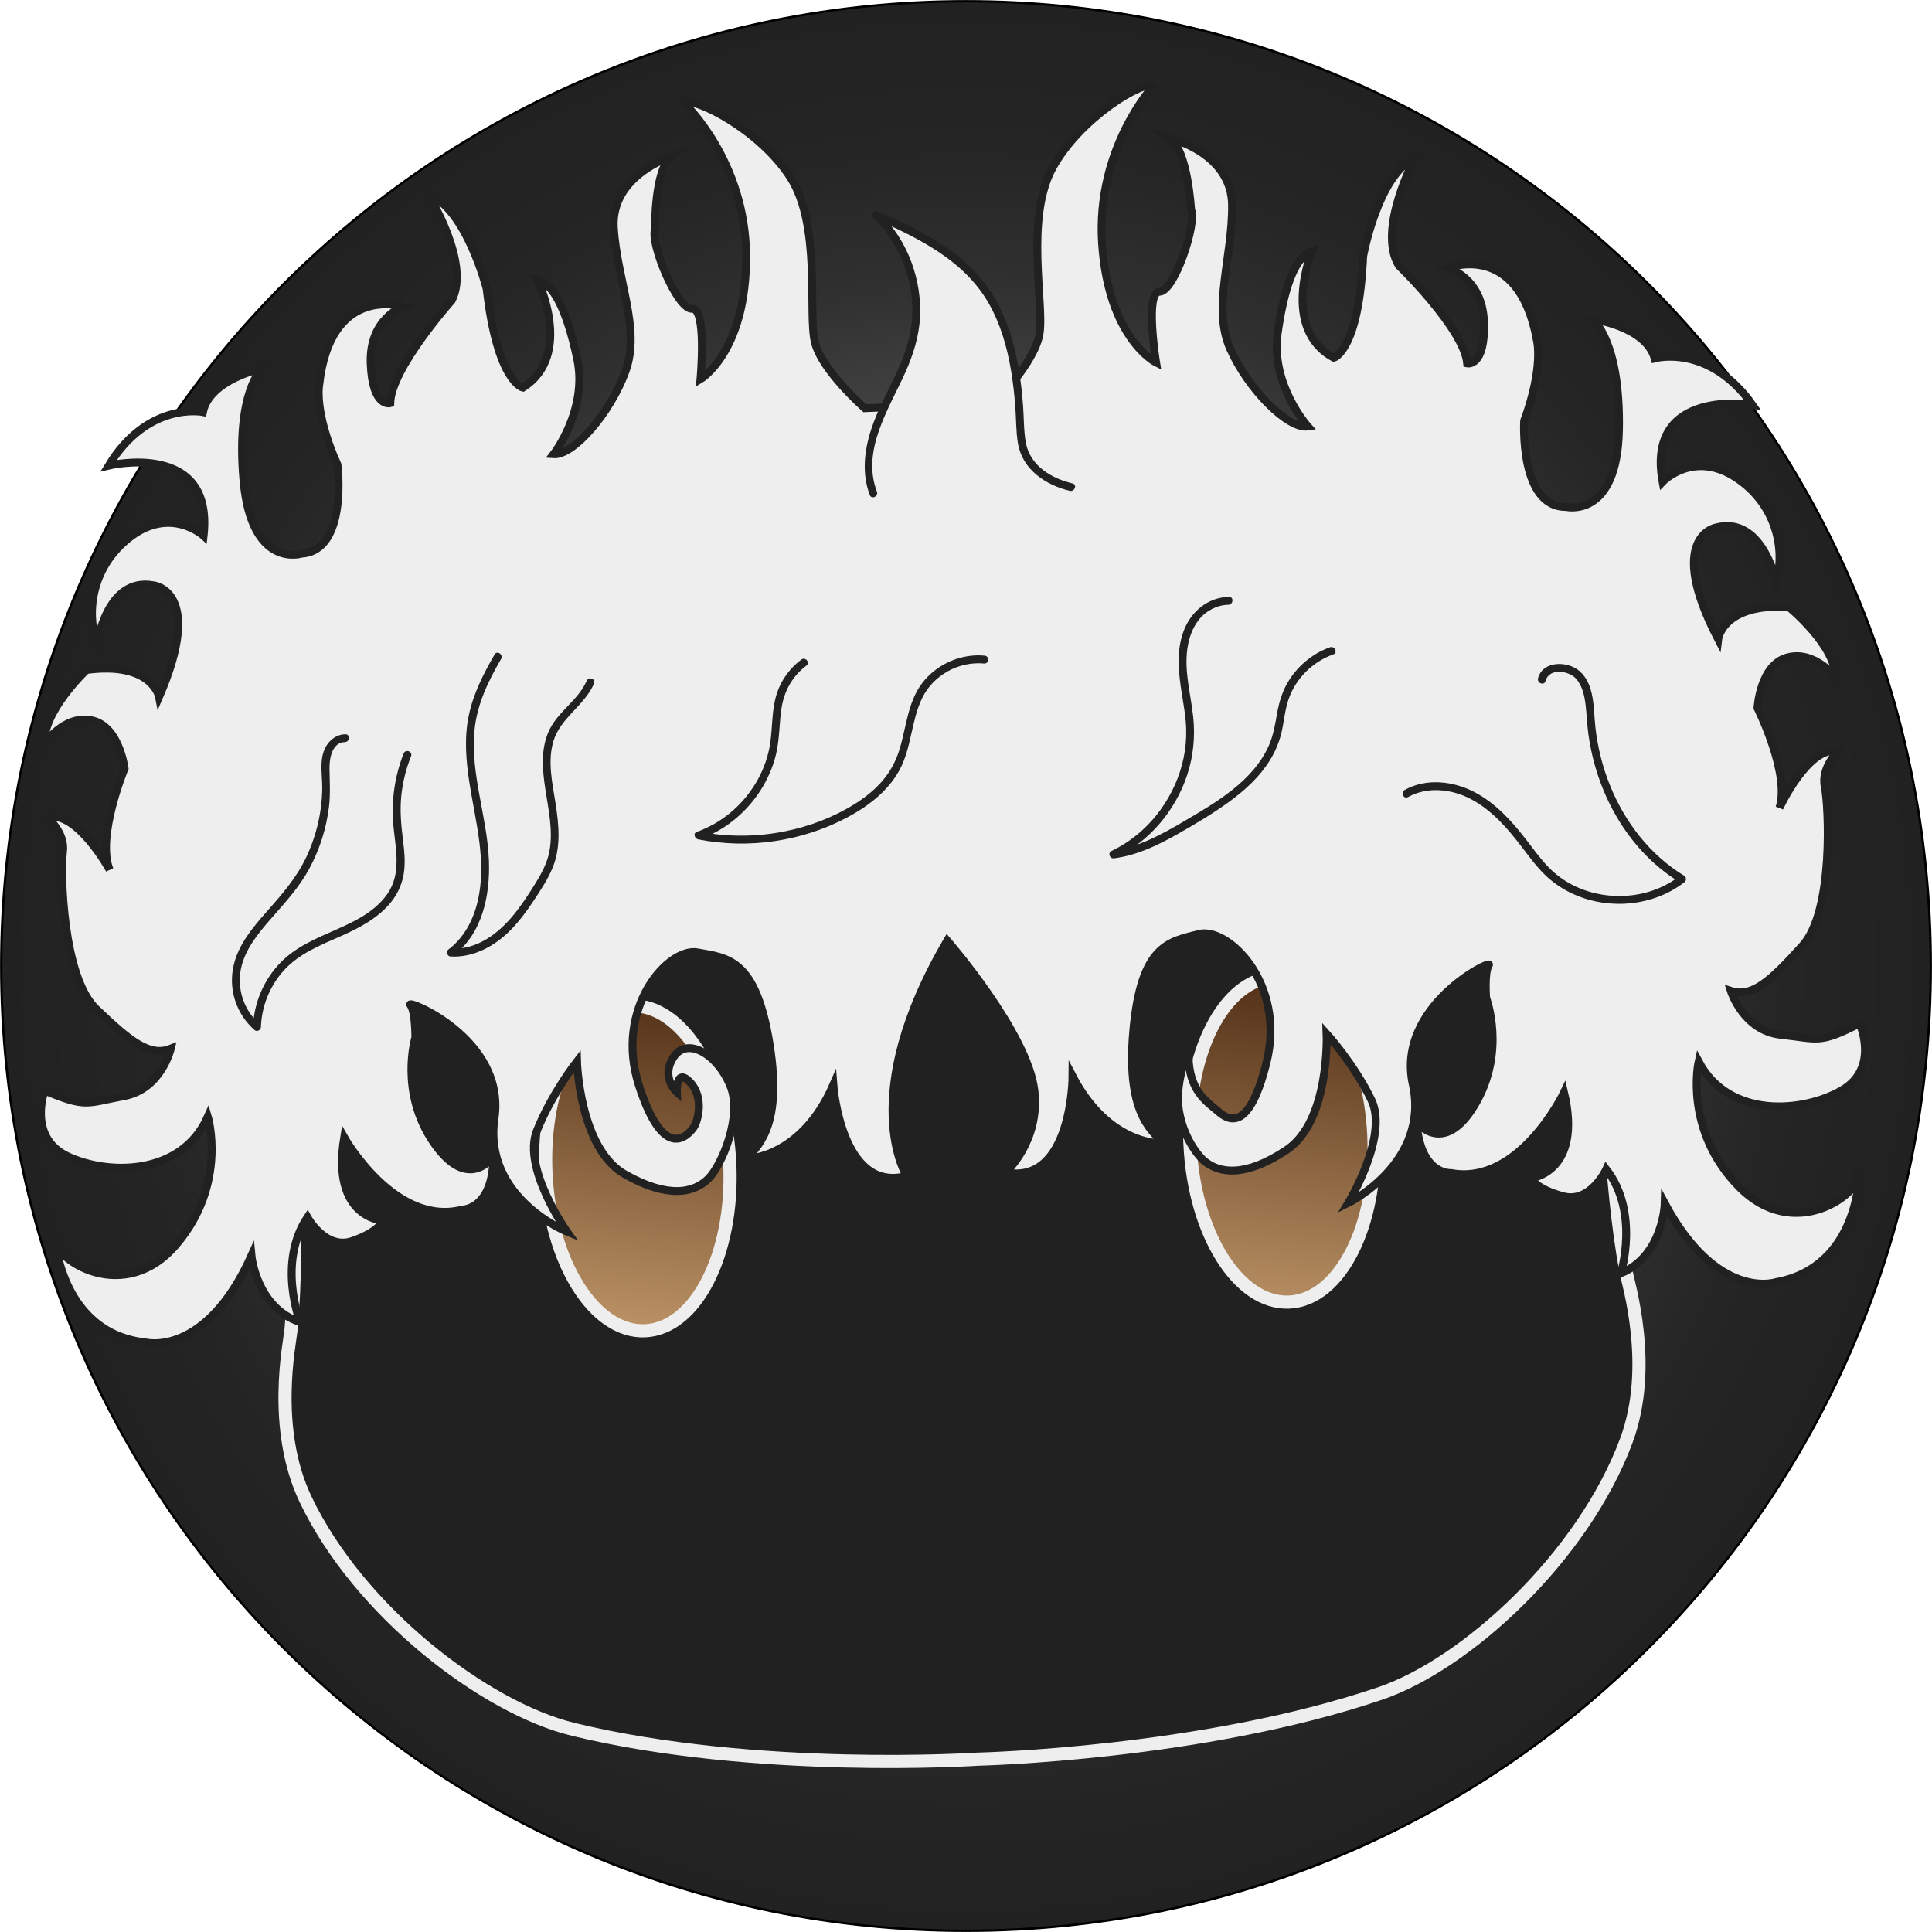
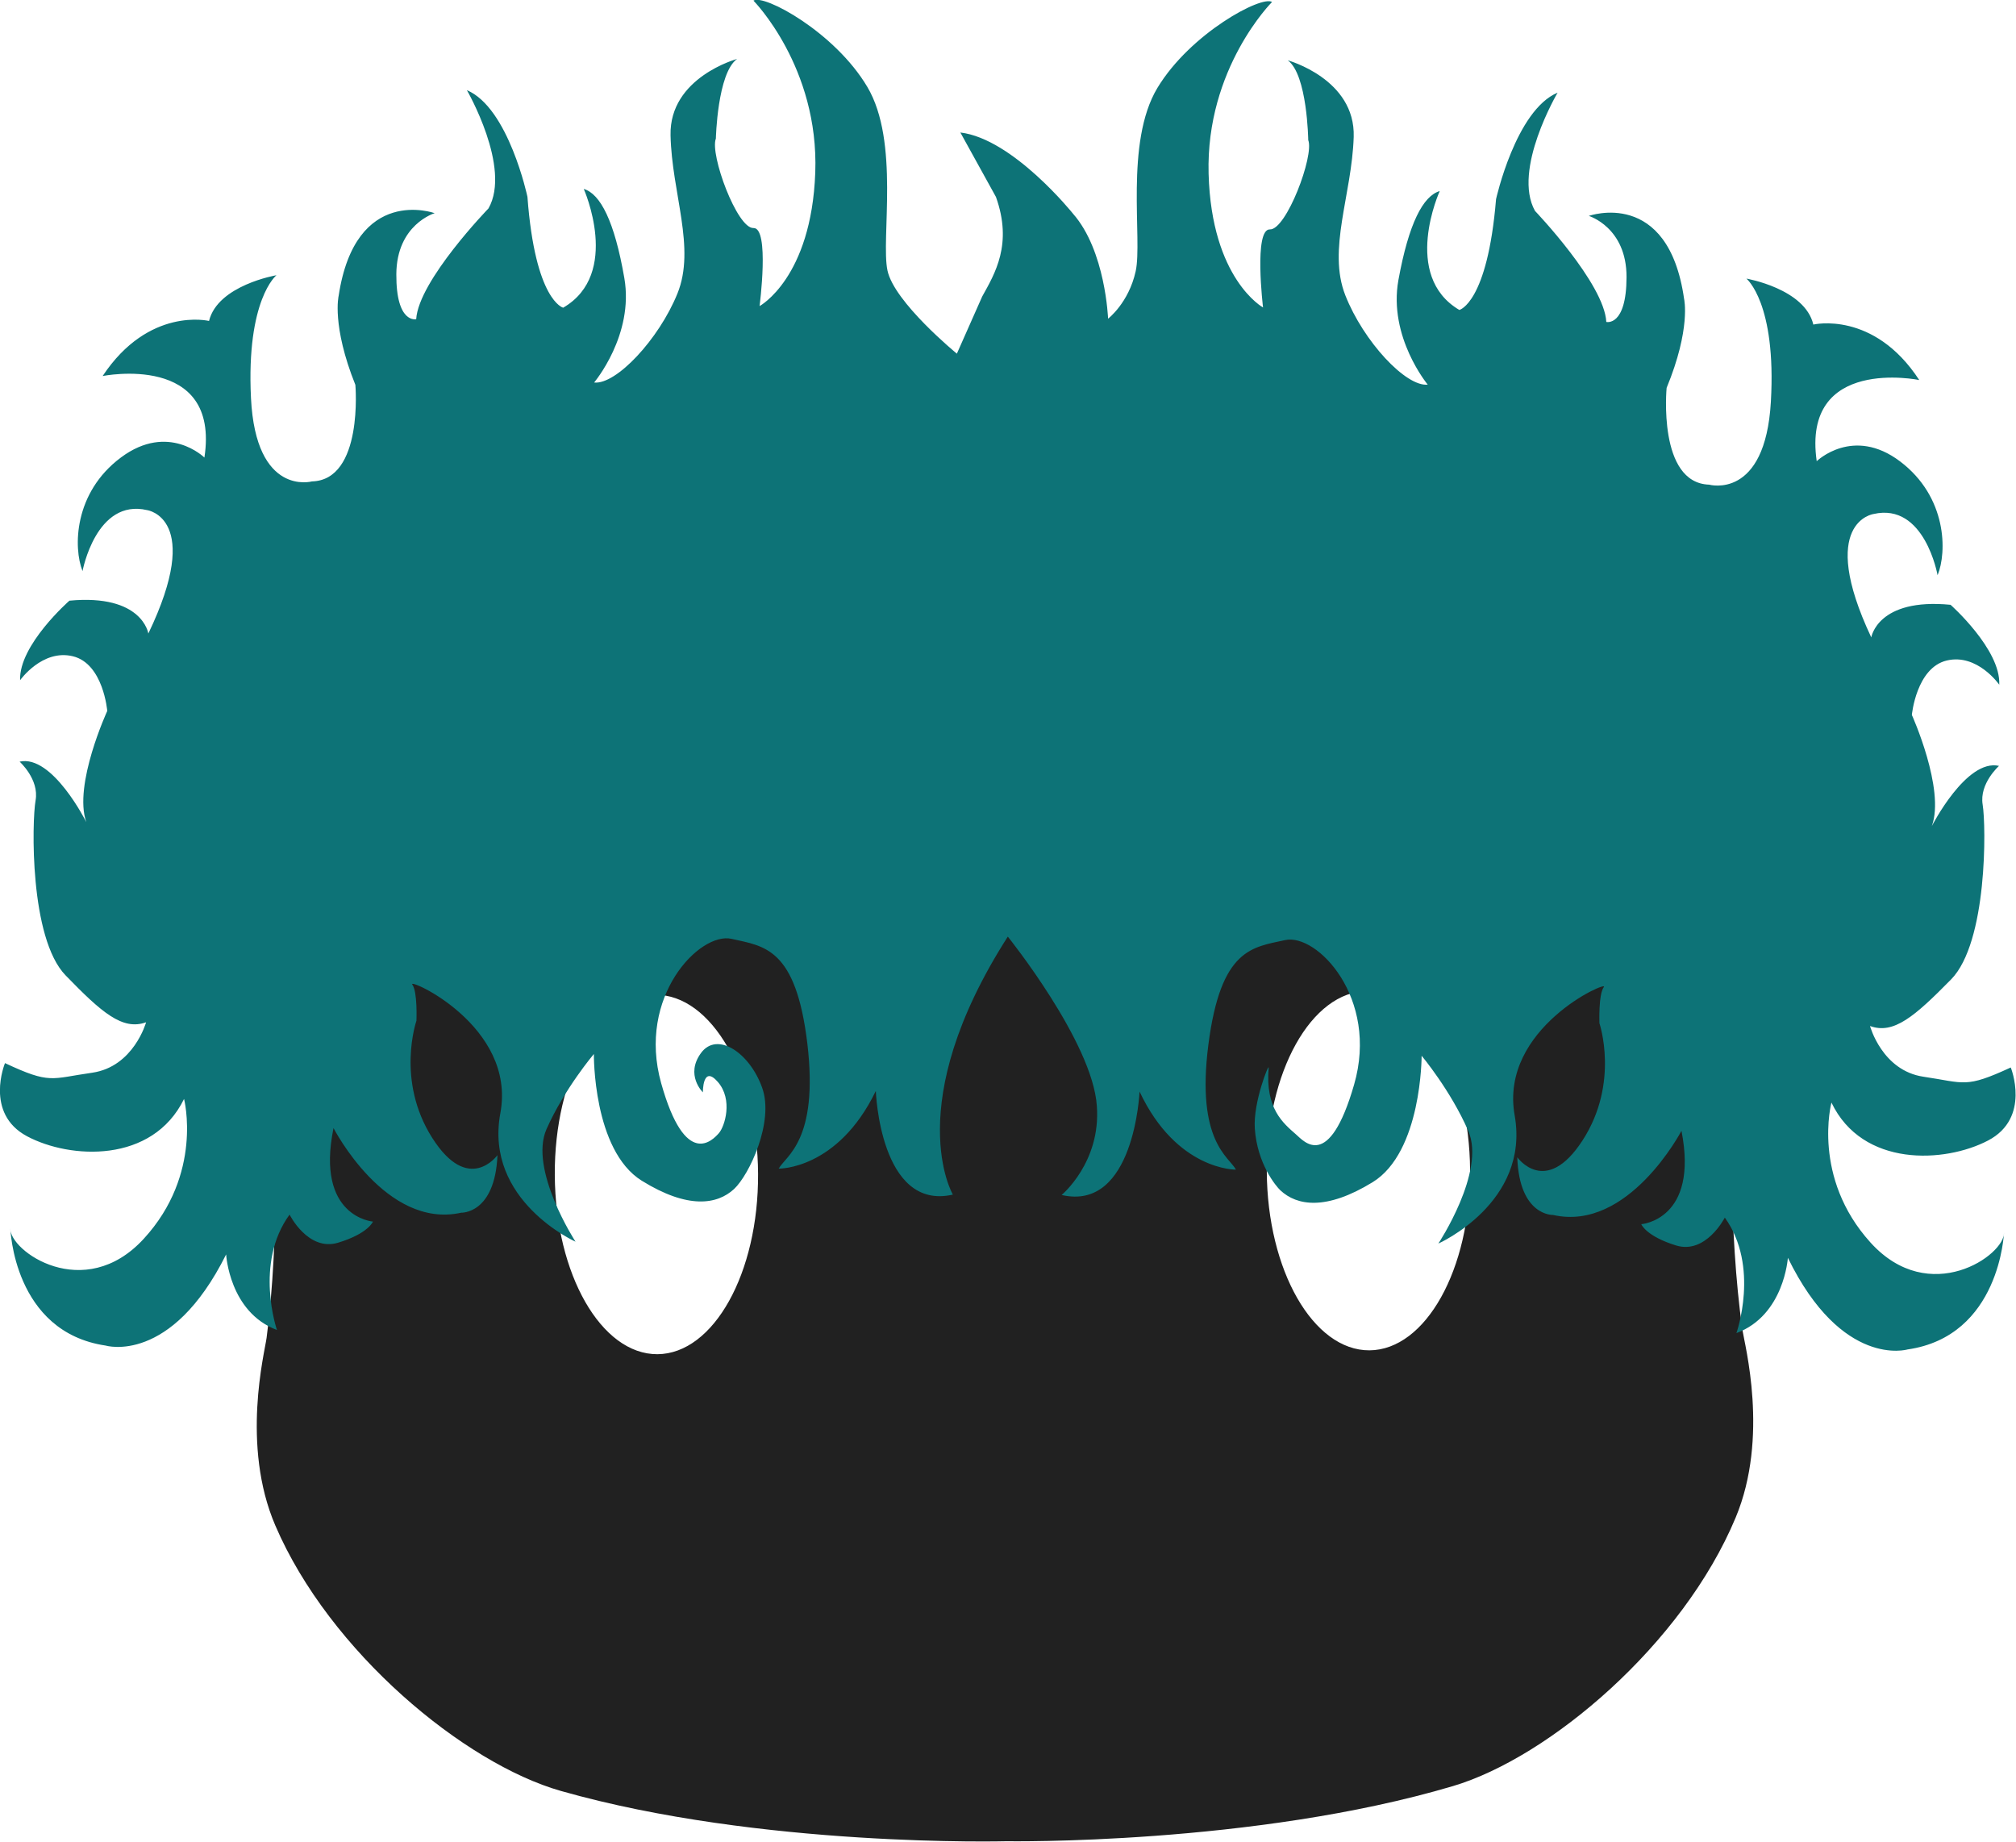
- <svg xmlns="http://www.w3.org/2000/svg" xmlns:xlink="http://www.w3.org/1999/xlink" version="1.1" x="0px" y="0px" width="183.24px" height="183.24px" viewBox="0 0 183.24 183.24" style="overflow:visible;enable-background:new 0 0 183.24 183.24;" xml:space="preserve">
+ <svg xmlns="http://www.w3.org/2000/svg" version="1.1" x="0px" y="0px" width="161.45px" height="147.47px" viewBox="0 0 161.45 147.47" style="overflow:visible;enable-background:new 0 0 161.45 147.47;" xml:space="preserve">
  <style type="text/css">
- 	.st0{fill:url(#SVGID_1_);}
- 	.st1{fill:#212121;stroke:#EEEEEE;stroke-miterlimit:10;}
- 	.st2{fill:#212121;stroke:#EEEEEE;stroke-width:5;stroke-miterlimit:10;}
- 	.st3{fill:#212121;stroke:#EEEEEE;stroke-width:0.25;stroke-miterlimit:10;}
- 	.st4{fill:#EEEEEE;stroke:#212121;stroke-width:3;stroke-miterlimit:10;}
- 	.st5{fill:#EEEEEE;}
- 	.st6{fill:#212121;}
- 	.st7{fill:url(#SVGID_2_);stroke:#EEEEEE;stroke-width:5;stroke-miterlimit:10;}
- 	.st8{fill:url(#SVGID_3_);stroke:#EEEEEE;stroke-width:5;stroke-miterlimit:10;}
- 	.st9{fill:url(#SVGID_4_);stroke:#EEEEEE;stroke-width:5;stroke-miterlimit:10;}
- 	.st10{fill:url(#SVGID_5_);stroke:#EEEEEE;stroke-width:5;stroke-miterlimit:10;}
+ 	.st0{fill:#212121;}
+ 	.st1{fill:#0D7377;}
+ 	.st2{display:none;}
+ 	.st3{display:inline;fill:#0D7377;}
</style>
  <defs>
-     <symbol id="Nuevo_sÃ­mbolo" viewBox="-408.81 -408.81 817.61 817.61">
-       <g>
-         <g>
-           <radialGradient id="SVGID_1_" cx="0" cy="0" r="408.307" gradientUnits="userSpaceOnUse">
-             <stop offset="0" style="stop-color:#EEEEEE" />
-             <stop offset="0.044" style="stop-color:#DCDCDC" />
-             <stop offset="0.172" style="stop-color:#AAAAAA" />
-             <stop offset="0.304" style="stop-color:#808080" />
-             <stop offset="0.438" style="stop-color:#5E5E5E" />
-             <stop offset="0.573" style="stop-color:#434343" />
-             <stop offset="0.71" style="stop-color:#303030" />
-             <stop offset="0.85" style="stop-color:#252525" />
-             <stop offset="1" style="stop-color:#212121" />
-           </radialGradient>
-           <path class="st0" d="M0-408.31c-55.12,0-108.59,10.8-158.93,32.09c-48.62,20.56-92.29,50.01-129.79,87.5      s-66.94,81.16-87.5,129.79C-397.51-108.59-408.31-55.12-408.31,0s10.8,108.59,32.09,158.93c20.56,48.62,50.01,92.29,87.5,129.79      s81.16,66.94,129.79,87.5C-108.59,397.51-55.12,408.31,0,408.31s108.59-10.8,158.93-32.09c48.62-20.56,92.29-50.01,129.79-87.5      s66.94-81.16,87.5-129.79C397.51,108.59,408.31,55.12,408.31,0s-10.8-108.59-32.09-158.93c-20.56-48.62-50.01-92.29-87.5-129.79      s-81.16-66.94-129.79-87.5C108.59-397.51,55.12-408.31,0-408.31z" />
-           <path d="M0,407.81c55.05,0,108.46-10.78,158.74-32.05c48.56-20.54,92.17-49.94,129.63-87.4c37.45-37.45,66.86-81.06,87.4-129.63      C397.02,108.46,407.81,55.05,407.81,0s-10.78-108.46-32.05-158.74c-20.54-48.56-49.94-92.17-87.4-129.63      c-37.45-37.45-81.07-66.86-129.63-87.4C108.46-397.02,55.05-407.81,0-407.81s-108.46,10.78-158.74,32.05      c-48.56,20.54-92.17,49.94-129.63,87.4c-37.45,37.45-66.86,81.06-87.4,129.63C-397.02-108.46-407.81-55.05-407.81,0      s10.78,108.46,32.05,158.74c20.54,48.56,49.94,92.17,87.4,129.63c37.45,37.45,81.07,66.86,129.63,87.4      C-108.46,397.02-55.05,407.81,0,407.81 M0,408.81c-225.78,0-408.81-183.03-408.81-408.81S-225.78-408.81,0-408.81      S408.81-225.78,408.81,0S225.78,408.81,0,408.81L0,408.81z" />
-         </g>
-       </g>
-     </symbol>
-     <symbol id="Nuevo_sÃ­mbolo_1" viewBox="-352.06 -324.76 704.11 649.52">
-       <line class="st1" x1="-16.08" y1="-200.02" x2="43.8" y2="-200.02" />
-       <path class="st2" d="M264.87-111.81c-8.92,33.43-12.84,76.61-12.84,76.61S170.44,63.3-11.24,49.89    C-190.67,18.45-245.68-97.02-245.68-97.02s6.76-42.83,6.29-77.42c-0.07-4.98-4.47-37.71,10.62-63.83    c23.65-40.95,74.27-73.67,108.37-79.15c70.69-11.37,154.46,0.88,154.46,0.88s84.67,8.67,150.43,36.99    c31.72,13.66,72.79,57.77,85.71,103.26C278.43-147.27,266.15-116.62,264.87-111.81z M-105.12-164.14    c-19.18-2.38-38.15,23.17-42.36,57.07c-4.21,33.9,7.92,63.32,27.11,65.7c19.18,2.38,38.15-23.17,42.36-57.07    C-73.8-132.34-85.94-161.75-105.12-164.14z M138.19-133.91c-19.18-2.38-38.15,23.17-42.36,57.07s7.92,63.32,27.11,65.7    c19.18,2.38,38.15-23.17,42.36-57.07S157.37-131.53,138.19-133.91z" />
-       <path class="st3" d="M-225.54-66.29" />
-       <path class="st4" d="M-20.64,195.71l20.02,2.13c0,0,13.99,16.53,15.07,27.69s-9.07,43.49,0,63.56s31.95,35.95,35.72,34.01    c0,0-19.97-25.34-14.7-61.3s24.06-43.5,24.06-43.5s-6.45,26.51-0.83,26.95c5.62,0.44,12.22,26.99,9.49,32.08    c0,0-2.98,22.4-10.24,26.44c0,0,23.92-3.62,25.65-23.52c1.73-19.9-4.51-39.51,3.59-54.47s24.44-28.87,31.82-27.17    c0,0-15.48,14.67-14.26,34.54s5.03,29.8,10.52,32.13c0,0-9.76-30.48,11.51-39.83c0,0,9.32,3.41,8.06,39.36    c0,0,3.13,31.26,16.72,38.9c0,0-12.43-28.28-2.94-41.33c0,0,26.62-21.96,28.89-35.08c0,0,7.05-0.89,5.12,16.16    s-15.39,19.41-15.39,19.41s25.99,12.95,35.94-24.52c0,0,3.57-9.83-2.37-31.13c0,0,0.75-32.91,18.49-31.35    c0,0,19.79-3.1,17.73,30.9s-13.35,41.07-13.35,41.07s20.38-1.05,24.76-12.98c0,0,20.04,7.37,38.45-14.66    c0,0-41.18,3.49-31.75-31.9c0,0,10.99,13.55,28.55,3.31c17.56-10.24,19.72-29.12,17.41-37.39c0,0-7.35,24.43-24.4,18.34    c0,0-19.05-4.98,4.24-42.28c0,0,0.53,13.84,25.78,14.36c0,0,19.02-13.18,19.88-25.35c0,0-8.73,9.86-18.93,6.16    c-10.19-3.7-9.75-20.05-9.75-20.05s14.44-23.94,11.33-37.2c0,0,9.02,24.53,20.54,23.32c0,0-6.07-6.81-4.01-13.88    c2.06-7.07,7.26-46.9-3.69-61.05C311.16,2.4,304.68-4.66,296.3-2.66c0,0,5.89-14.75,20.34-15.15c14.44-0.4,14.69-2.39,29.47,6.69    c0,0,9.04-16.42-4.8-25.92c-13.83-9.5-41.81-14.3-55.1,6.63c0,0-3.81-26.39,19.06-46.26s46.54,1.21,45.22,8.88    c0,0,2.9-35.64-28.24-43.91c0,0-21.59-9.24-44.62,26.49c0,0,1.09-19.85-14.55-27.84c0,0,5.38,23.68-8.64,39.02    c0,0-4.92-13.45-15.56-11.51c-10.64,1.94-12.72,5.85-12.72,5.85s19.55,3.78,9.97,33.56c0,0-14-36.76-40.46-33.99    c0,0-11.51-1.82-14.58,18.28c0,0,11.36-12.59,21.67,8.51s0.99,40.66,0.99,40.66s-1.54,9.83,0.05,12.54s-34.12-18.2-25.27-47.49    s-20.88-46.92-20.88-46.92s13.34,26.52,5.69,39.67s-19.01,23.84-19.01,23.84s4-32.9-11.63-45.25    c-14.72-11.63-24.89-11.15-31.23-6.46c-1.52,1.12-8.94,8.02-11.22,20.1c-1.67,8.83,2.24,23.13,2.29,21.31    c0.45-14.08,7.17-18.31,12.04-21.71c3.05-2.13,12.77-11.33,17.84,19.34S103.54,6.67,92.91,2.93C82.12-0.86,71.24-2.46,70.95-36.01    s11.63-37.43,14.49-41.53c0,0-20.13-2.76-36.15,22.77c0,0,3.14-41.33-22.45-38.5c0,0,12.18,12.79,8.43,31.86    C31.01-39.76-2.28-7.15-2.28-7.15c-30.02-61.93-8.33-90.42-8.33-90.42c-24.28-8.65-30.54,32.32-30.54,32.32    c-9.84-28.55-30.06-30.5-30.06-30.5c1.86,4.66,12.59,11.18,4.74,43.78s-18.81,31.65-30.16,32.86    c-11.19,1.19-30.05-23.51-18.2-52.21s20-17.22,21.73-14.72s3.56,12.03-2.41,17.45s-4.72-4.16-4.72-4.16s-6.87,5.19-2.24,13.36    c4.64,8.17,16.64,2.11,22.35-9.41c5.5-11.09-0.89-30.25-5.52-35.71c-5.11-6.03-14.91-8.84-31.87-0.9    c-17.99,8.42-21.52,41.38-21.52,41.38s-8.65-13.02-13.14-27.59c-4.49-14.57,14.48-37.32,14.48-37.32s-32.92,10.33-30.91,40.88    c2.01,30.55-37.46,42.7-35.31,40.42s2.87-12.2,2.87-12.2s-4.66-21.19,10.13-39.36c14.79-18.17,23.02-3.3,23.02-3.3    c1.55-20.28-10.07-21.15-10.07-21.15c-25.14-8.79-47.06,23.78-47.06,23.78c-2.61-31.2,17.28-30.38,17.28-30.38    s-1.14-4.29-11.06-8.63s-17.75,7.62-17.75,7.62c-10.2-18.16,0.38-39.98,0.38-39.98c-17.03,4.18-20.45,23.75-20.45,23.75    c-14.37-40.09-37.48-36.07-37.48-36.07c-32.18,0.88-37.39,36.25-37.39,36.25c0.44-7.78,28.25-22.85,46.03,1.76    s8.13,49.44,8.13,49.44c-8.22-23.44-36.55-25.2-52.16-19.14c-15.61,6.06-10.51,24.13-10.51,24.13    c16.44-5.44,16.23-3.45,30.21,0.27s16.38,19.44,16.38,19.44c-7.72-3.88-15.61,1.5-29.46,12.77s-17.76,51.24-17.35,58.6    c0.41,7.36-7.04,12.59-7.04,12.59c10.94,3.84,25.25-17.97,25.25-17.97c-6.01,12.2,2.65,38.83,2.65,38.83s-3.25,16.02-14.01,17.28    c-10.76,1.26-17.04-10.35-17.04-10.35c-1.91,12.05,13.64,29.26,13.64,29.26c24.7,5.31,28.34-8.04,28.34-8.04    c14.26,41.69-5.41,42.15-5.41,42.15c-17.97,2-19.62-23.47-19.62-23.47c-4.11,7.52-6.26,26.4,8.53,40.42s28.54,3.35,28.54,3.35    c1.2,36.64-38.11,23.75-38.11,23.75c12.96,25.68,34.13,23.13,34.13,23.13c1.58,12.63,21.18,18.34,21.18,18.34    s-9.4-9.48-3.74-43.06c5.66-33.58,24.23-26,24.23-26c17.63,2.57,10.93,34.79,10.93,34.79c-10.59,19.36-9.32,29.76-9.32,29.76    c1.24,38.77,29.47,32.15,29.47,32.15s-12.57-5.39-10.61-22.44c1.96-17.05,8.62-14.56,8.62-14.56    c-0.74,13.3,20.22,40.81,20.22,40.81c6.29,14.9-12.18,39.57-12.18,39.57c14.95-4.31,25.05-34.02,25.05-34.02    c6.88-35.29,16.72-36.47,16.72-36.47c18.6,14,2.23,41.44,2.23,41.44c5.87-1,11.82-9.79,17.49-28.86s-6.1-36.92-6.1-36.92    c7.56,0.05,20.35,17.35,24.85,33.79c4.51,16.44-5.99,34.09-8.79,53.87s19.68,28.81,19.68,28.81c-6.16-5.61-4.01-28.1-4.01-28.1    c-1.51-5.58,10.9-29.91,16.47-29.05c5.57,0.86,5.27-26.43,5.27-26.43s16.59,11.67,13.62,47.9s-28.13,56.3-28.13,56.3    c3.24,2.76,29.1-7.44,42.45-24.89c13.36-17.45,10.77-51.27,14.33-61.89c3.56-10.61,20.91-23.49,20.91-23.49L-20.64,195.71" />
-       <g>
-         <path class="st5" d="M-43.75,160.22c-4.45,9.18-2.81,20.16,0.46,29.83s8.05,18.9,9.79,28.95c2.98,17.24-4.01,35.84-17.61,46.84     c15.19-5.34,30.89-11.33,41.79-23.18C3.54,228.67,7.59,208.86,10,190c0.4-3.15,0.79-6.35,2.07-9.26     c3.17-7.19,11.21-11.06,18.98-12.23" />
-         <g>
-           <path class="st6" d="M-42.45,160.98c-7.16,15.08,2.02,31.64,7.11,45.79c2.55,7.09,4.26,14.42,3.99,21.99      c-0.25,6.87-1.9,13.64-4.74,19.9c-3.19,7.04-7.97,13.36-13.96,18.25c-0.49-0.84-0.97-1.67-1.46-2.51      c17.08-6.01,35.08-13.03,45.72-28.57c5.09-7.44,8.3-15.97,10.5-24.67c1.13-4.47,2-9,2.72-13.55c0.75-4.72,1-9.64,2.19-14.27      c2.48-9.66,11.75-14.82,21.04-16.27c1.89-0.29,2.7,2.6,0.8,2.89c-8.26,1.29-16.7,5.5-18.95,14.18      c-1.18,4.57-1.43,9.41-2.16,14.07c-0.72,4.55-1.58,9.08-2.7,13.55c-2.18,8.68-5.35,17.26-10.3,24.76      c-5.05,7.65-11.87,13.74-19.7,18.44c-8.86,5.32-18.64,8.91-28.36,12.33c-1.37,0.48-2.62-1.56-1.46-2.51      c10.54-8.6,17.09-21.69,17.79-35.27c0.39-7.59-1.29-14.84-3.85-21.95c-2.74-7.62-6.25-14.99-8.19-22.88      c-2.05-8.36-2.38-17.29,1.38-25.22C-44.22,157.72-41.63,159.24-42.45,160.98L-42.45,160.98z" />
-         </g>
+ </defs>
+   <g>
+     <line class="st0" x1="72.23" y1="119.17" x2="86.06" y2="120.81" />
+     <path class="st0" d="M139.54,106.49c-1.14-7.97-0.87-18.05-0.87-18.05S122.53,63.46,80.2,61.58c-42.31,2.34-58.18,27.5-58.18,27.5   s0.39,10.08-0.67,18.05c-0.15,1.15-2.07,8.59,0.7,15.03c4.34,10.11,15.13,19.05,22.86,21.25c16.02,4.56,35.7,4.03,35.7,4.03   s19.79,0.32,35.76-4.42c7.7-2.29,18.4-11.35,22.63-21.5C141.7,115.06,139.71,107.64,139.54,106.49z M52.65,108.44   c-4.5,0.02-8.17-6.4-8.22-14.34S48,79.69,52.49,79.66c4.5-0.02,8.18,6.4,8.22,14.34S57.15,108.41,52.65,108.44z M109.67,108.13   c-4.5,0.02-8.18-6.4-8.22-14.34s3.57-14.41,8.06-14.43c4.5-0.02,8.17,6.4,8.22,14.34S114.17,108.1,109.67,108.13z" />
+     <path class="st0" d="M27.52,82.54" />
+     <g>
+       <path class="st1" d="M76.91,10.61c4.22,0.5,9.02,6.5,9.02,6.5c2.61,2.96,2.81,8.41,2.81,8.41s1.65-1.26,2.21-3.8    s-0.9-10.29,1.74-14.68c2.65-4.39,8.37-7.43,9.18-6.88c0,0-5.31,5.3-5.08,13.75c0.23,8.45,4.36,10.71,4.36,10.71    s-0.76-6.3,0.55-6.25c1.31,0.05,3.56-5.9,3.07-7.15c0,0-0.07-5.25-1.64-6.39c0,0,5.43,1.49,5.28,6.14s-2.12,9-0.67,12.68    s4.85,7.34,6.6,7.15c0,0-3.17-3.81-2.35-8.37c0.83-4.56,1.98-6.74,3.31-7.13c0,0-3.09,6.77,1.57,9.52c0,0,2.25-0.53,2.94-8.87    c0,0,1.58-7.13,4.93-8.53c0,0-3.65,6.19-1.81,9.47c0,0,5.55,5.8,5.71,8.89c0,0,1.61,0.4,1.62-3.59s-3.02-4.9-3.02-4.9    s6.36-2.28,7.63,6.65c0,0,0.56,2.37-1.4,7.12c0,0-0.73,7.62,3.41,7.75c0,0,4.49,1.26,4.94-6.65s-1.96-9.85-1.96-9.85    s4.68,0.8,5.36,3.68c0,0,4.83-1.15,8.48,4.44c0,0-9.42-1.94-8.21,6.5c0,0,2.91-2.83,6.68,0.02c3.77,2.85,3.76,7.27,3,9.11    c0,0-1.03-5.84-5.13-4.9c0,0-4.54,0.63-0.18,9.88c0,0,0.5-3.18,6.35-2.61c0,0,4.03,3.57,3.9,6.4c0,0-1.75-2.52-4.2-1.94    s-2.8,4.36-2.8,4.36s2.68,5.93,1.6,8.9c0,0,2.76-5.42,5.38-4.82c0,0-1.59,1.41-1.31,3.1c0.28,1.69,0.39,11.03-2.53,14    s-4.6,4.42-6.49,3.73c0,0,0.96,3.57,4.28,4.06c3.32,0.49,3.33,0.95,6.99-0.74c0,0,1.64,4.04-1.82,5.85    c-3.46,1.81-10.05,2.16-12.54-3.04c0,0-1.6,5.99,3.13,11.21s10.78,1,10.69-0.81c0,0-0.31,8.31-7.73,9.37c0,0-5.24,1.54-9.58-7.34    c0,0-0.29,4.61-4.12,6.03c0,0,1.89-5.32-0.93-9.25c0,0-1.51,2.97-3.91,2.23c-2.4-0.74-2.78-1.7-2.78-1.7s4.62-0.34,3.22-7.48    c0,0-4.24,8.11-10.28,6.74c0,0-2.71,0.11-2.87-4.62c0,0,2.28,3.22,5.24-1.37c2.96-4.59,1.34-9.36,1.34-9.36s-0.09-2.31,0.35-2.9    s-8.38,3.27-7.14,10.27c1.24,7.01-6.11,10.27-6.11,10.27s3.81-5.76,2.4-9.01c-1.41-3.25-3.74-6.03-3.74-6.03s0.02,7.71-3.93,10.13    c-3.72,2.28-6.06,1.89-7.39,0.64c-0.32-0.3-1.85-2.1-2.04-4.95c-0.14-2.09,1.15-5.28,1.11-4.86c-0.28,3.26,1.15,4.43,2.19,5.34    c0.65,0.57,2.64,2.97,4.65-3.98c2.01-6.94-2.98-12.15-5.53-11.58c-2.6,0.58-5.15,0.65-6.14,8.39s1.66,8.96,2.21,9.99    c0,0-4.73,0.09-7.72-6.25c0,0-0.41,9.63-6.24,8.28c0,0,3.16-2.62,2.82-7.13C87.5,83.44,80.71,75,80.71,75    c-8.63,13.48-4.4,20.66-4.4,20.66c-5.84,1.33-6.17-8.3-6.17-8.3c-3.06,6.32-7.78,6.22-7.78,6.22c0.56-1.02,3.21-2.24,2.3-9.98    c-0.92-7.74-3.48-7.83-6.07-8.42c-2.55-0.58-7.59,4.61-5.64,11.56c1.95,6.95,4.15,4.53,4.62,4c0.47-0.53,1.15-2.68-0.08-4.1    c-1.23-1.42-1.2,0.83-1.2,0.83s-1.44-1.39-0.15-3.15s3.9-0.03,4.9,2.79c0.97,2.71-1.03,6.96-2.25,8.1    c-1.35,1.25-3.69,1.63-7.39-0.66c-3.93-2.44-3.84-10.15-3.84-10.15s-2.35,2.77-3.79,6.01c-1.44,3.24,2.32,9.02,2.32,9.02    s-7.32-3.29-6.02-10.29c1.3-7-7.48-10.89-7.05-10.3c0.43,0.59,0.33,2.9,0.33,2.9s-1.66,4.77,1.26,9.37s5.23,1.39,5.23,1.39    c-0.2,4.73-2.91,4.61-2.91,4.61c-6.05,1.34-10.22-6.78-10.22-6.78c-1.46,7.14,3.16,7.49,3.16,7.49s-0.38,0.96-2.79,1.69    c-2.41,0.73-3.89-2.25-3.89-2.25c-2.85,3.91-1.01,9.24-1.01,9.24c-3.82-1.43-4.07-6.05-4.07-6.05c-4.42,8.87-9.64,7.3-9.64,7.3    c-7.41-1.09-7.64-9.4-7.64-9.4c-0.11,1.81,5.9,6.05,10.68,0.85C16.29,94,14.74,88,14.74,88c-2.54,5.19-9.13,4.82-12.57,2.99    s-1.77-5.86-1.77-5.86c3.65,1.71,3.66,1.24,6.98,0.77c3.33-0.48,4.32-4.04,4.32-4.04c-1.89,0.68-3.56-0.78-6.45-3.76    s-2.7-12.32-2.4-14.01s-1.28-3.1-1.28-3.1c2.63-0.59,5.34,4.84,5.34,4.84c-1.05-2.98,1.68-8.9,1.68-8.9s-0.31-3.79-2.76-4.38    s-4.22,1.92-4.22,1.92C1.5,51.65,5.56,48.1,5.56,48.1c5.85-0.55,6.32,2.63,6.32,2.63c4.44-9.24-0.09-9.88-0.09-9.88    c-4.1-0.96-5.18,4.88-5.18,4.88c-0.74-1.85-0.72-6.27,3.08-9.1c3.8-2.83,6.68,0.01,6.68,0.01c1.28-8.43-8.15-6.53-8.15-6.53    c3.7-5.58,8.52-4.41,8.52-4.41c0.71-2.87,5.4-3.66,5.4-3.66s-2.43,1.93-2.04,9.84s4.88,6.67,4.88,6.67    c4.14-0.11,3.48-7.73,3.48-7.73c-1.91-4.76-1.34-7.13-1.34-7.13c1.35-8.92,7.69-6.62,7.69-6.62s-3.05,0.9-3.07,4.89    c-0.02,3.99,1.59,3.6,1.59,3.6c0.19-3.09,5.79-8.87,5.79-8.87c1.86-3.27-1.73-9.47-1.73-9.47c3.34,1.41,4.85,8.54,4.85,8.54    c0.62,8.34,2.86,8.88,2.86,8.88c4.68-2.72,1.65-9.51,1.65-9.51c1.33,0.39,2.46,2.58,3.25,7.14c0.79,4.56-2.42,8.36-2.42,8.36    c1.75,0.2,5.18-3.45,6.67-7.12s-0.45-8.04-0.55-12.68s5.33-6.11,5.33-6.11c-1.58,1.13-1.7,6.38-1.7,6.38    c-0.5,1.25,1.7,7.21,3.01,7.16s0.49,6.25,0.49,6.25s4.15-2.24,4.46-10.69c0.31-8.45-4.95-13.77-4.95-13.77    c0.82-0.55,6.52,2.52,9.12,6.91c2.61,4.4,1.08,12.14,1.61,14.69c0.53,2.55,5.56,6.67,5.56,6.67l2.03-4.58    c1.02-1.84,2.45-4.19,1.1-7.97L76.91,10.61" />
+       <g class="st2">
+         <path class="st3" d="M75.72,35.2c-0.78-2.24-0.1-4.73,0.92-6.88s2.38-4.14,3.05-6.42c1.16-3.9,0.06-8.39-2.78-11.3     c3.36,1.65,6.82,3.46,9.02,6.5c2.59,3.58,2.98,8.27,3.02,12.69c0.01,0.74,0.01,1.49,0.22,2.2c0.54,1.75,2.28,2.86,4.05,3.35" />
      </g>
      <g>
-         <path class="st5" d="M215.29,109.65c0.92,5.86,10.03,6.57,14.17,2.32s4.75-10.68,5.69-16.54c3.81-23.72,17.84-46.43,39.32-57.17     c-13.58-12.58-36.56-13.3-50.89-1.58c-3.75,3.07-6.89,6.8-10.14,10.4c-5.94,6.58-12.51,12.89-20.63,16.43     c-8.12,3.54-18.11,3.88-25.44-1.1" />
-         <g>
-           <path class="st6" d="M216.74,109.25c0.95,5.26,8.68,4.67,11.66,1.66c2.64-2.67,3.67-6.48,4.35-10.06      c0.7-3.66,1.13-7.35,1.95-10.98c3.17-14.1,9.87-27.55,19.69-38.2c5.51-5.99,12.05-11.03,19.32-14.7c-0.1,0.79-0.2,1.57-0.3,2.36      c-10.72-9.83-27.33-12.11-40.6-6.46c-3.42,1.46-6.6,3.46-9.38,5.92c-3.5,3.09-6.49,6.71-9.64,10.15      c-5.88,6.43-12.47,12.58-20.59,16.04c-8.43,3.6-18.74,3.97-26.59-1.26c-1.6-1.06-0.1-3.66,1.51-2.59      c7.07,4.7,16.33,4.37,23.92,1.1c8.07-3.48,14.52-9.77,20.32-16.2c3.19-3.53,6.28-7.21,9.96-10.25c2.87-2.38,6.05-4.29,9.49-5.73      c6.74-2.83,14.25-3.78,21.49-2.86c8.24,1.05,16.06,4.39,22.21,10.02c0.68,0.63,0.54,1.93-0.3,2.36      c-13.63,6.87-24.17,18.55-30.93,32.13c-3.39,6.81-5.81,14.09-7.25,21.55c-1.35,6.98-1.42,16.17-7.75,20.83      c-4.74,3.48-14.21,2.9-15.46-4.01C213.5,108.16,216.4,107.35,216.74,109.25L216.74,109.25z" />
-         </g>
+         <path class="st1" d="M134.16,53.99c0.37-1.33,2.5-1.24,3.34-0.15c0.84,1.1,0.8,2.6,0.86,3.98c0.23,5.58,2.85,11.21,7.51,14.28     c-3.48,2.53-8.81,2.07-11.8-1.03c-0.78-0.81-1.4-1.76-2.06-2.68c-1.19-1.68-2.54-3.32-4.31-4.36c-1.78-1.04-4.08-1.39-5.91-0.44" />
      </g>
      <g>
-         <path class="st5" d="M94.19,130.15c-3.61-0.33-7.06-1.97-9.67-4.49c-5.58-5.39-6.77-13.98-5.83-21.68s3.67-15.1,4.64-22.8     c2.52-19.84-7.89-40.72-25.24-50.67c10.42,2.14,19.44,8.4,28.13,14.52c13.12,9.24,27.28,20.03,30.28,35.78     c0.81,4.28,0.73,8.69,1.62,12.95c1.87,8.95,8.25,16.83,16.61,20.51" />
-         <g>
-           <path class="st6" d="M94.19,131.65c-8.03-0.84-13.97-6.7-16.15-14.29c-2.29-7.96-0.66-16.19,1.24-24.05      c1.06-4.37,2.22-8.75,2.68-13.23c0.37-3.65,0.33-7.35-0.14-10.98c-0.91-7.15-3.43-14.09-7.18-20.23      c-4.27-7.01-10.2-12.95-17.31-17.06c-1.52-0.88-0.47-3.09,1.16-2.74c8.52,1.8,16.13,6.21,23.26,11.04      c6.44,4.37,12.88,8.87,18.79,13.96c5.59,4.81,10.79,10.36,14.15,16.98c1.68,3.31,2.88,6.85,3.46,10.52      c0.69,4.4,0.62,8.92,1.77,13.24c2.14,8.05,8.01,14.78,15.58,18.17c1.76,0.79,0.23,3.38-1.51,2.59      c-6.64-2.98-12.14-8.48-15.18-15.09c-1.7-3.69-2.47-7.53-2.87-11.56c-0.41-4.21-0.73-8.34-2.13-12.36      c-4.92-14.15-18.59-23.42-30.31-31.62c-7.92-5.54-16.21-10.97-25.8-12.99c0.39-0.91,0.77-1.83,1.16-2.74      c12.46,7.21,21.47,19.77,24.86,33.71c1.77,7.28,1.89,14.74,0.53,22.1c-1.57,8.43-4.73,16.72-4.29,25.41      c0.21,4.08,1.21,8.2,3.5,11.63c2.42,3.62,6.4,6.13,10.74,6.58C96.09,128.85,96.11,131.85,94.19,131.65L94.19,131.65z" />
-         </g>
+         <path class="st1" d="M106.75,45.93c-0.84-0.02-1.69,0.26-2.36,0.77c-1.44,1.09-1.95,3.04-1.94,4.85s0.43,3.59,0.45,5.39     c0.04,4.65-2.94,9.19-7.22,11.01c2.46-0.21,4.72-1.41,6.9-2.58c3.28-1.77,6.85-3.88,7.97-7.43c0.31-0.97,0.41-1.99,0.73-2.95     c0.68-2.01,2.37-3.66,4.4-4.28" />
      </g>
      <g>
-         <path class="st5" d="M51.68-62.84c1.81-1.23,3.61-2.46,5.42-3.69" />
-         <g>
-           <path class="st6" d="M50.92-64.14c1.81-1.23,3.61-2.46,5.42-3.69c0.65-0.44,1.69-0.14,2.05,0.54c0.4,0.76,0.16,1.58-0.54,2.05      c-1.81,1.23-3.61,2.46-5.42,3.69c-0.65,0.44-1.69,0.14-2.05-0.54C49.98-62.85,50.23-63.67,50.92-64.14L50.92-64.14z" />
-         </g>
+         <path class="st1" d="M50.05,50.92c-0.72,1.56-2.39,2.47-3.3,3.93c-2.05,3.29,0.48,7.72-0.69,11.41     c-0.34,1.07-0.97,2.02-1.61,2.94c-0.93,1.33-1.9,2.64-3.17,3.64c-1.27,1-2.88,1.66-4.49,1.49c3.01-2.07,3.6-6.27,3.24-9.91     c-0.36-3.63-1.37-7.32-0.51-10.87c0.45-1.87,1.41-3.58,2.44-5.21" />
      </g>
      <g>
-         <path class="st5" d="M-145.36,80.12c-2.29-7.03-8.97-11.77-12.1-18.46c-7.07-15.08,5.94-32.71,2.85-49.08     c-0.9-4.73-3.11-9.1-5.38-13.35c-3.28-6.13-6.79-12.25-11.71-17.16c-4.92-4.91-11.45-8.56-18.4-8.66     c11.8,10.35,12.18,28.61,8.81,43.94s-9.58,30.58-7.7,46.16c0.99,8.22,4.21,16,7.79,23.47" />
-         <g>
-           <path class="st6" d="M-146.81,80.52c-2.52-7.45-9.62-12.21-12.56-19.49c-2.93-7.28-1.6-15.29,0.12-22.69      c1.78-7.68,4.29-15.54,3.45-23.52c-0.48-4.56-2.36-8.8-4.45-12.83c-2.08-4.01-4.25-8.01-6.77-11.76      c-5.27-7.84-13.14-15.07-23.1-15.31c0.35-0.85,0.71-1.71,1.06-2.56c10.35,9.19,12.14,24.05,10.6,37.08      c-1.96,16.54-9.66,32.15-9.38,49c0.16,9.85,3.73,19.02,7.93,27.79c0.83,1.73-1.76,3.26-2.59,1.51c-3.65-7.64-6.91-15.54-7.97-24      c-1.07-8.51,0.31-17.11,2.28-25.4c3.49-14.7,9.07-29.43,6.67-44.78c-1.13-7.27-4.08-14.13-9.66-19.09      c-0.98-0.87-0.2-2.59,1.06-2.56c8.82,0.21,16.59,5.37,22.09,11.98c2.96,3.56,5.41,7.49,7.65,11.52      c2.3,4.14,4.64,8.35,6.16,12.85c2.76,8.17,1.27,16.62-0.68,24.79c-1.82,7.61-4.42,15.81-2.67,23.68      c2.02,9.09,10.71,14.33,13.64,22.99C-143.3,81.55-146.19,82.34-146.81,80.52L-146.81,80.52z" />
-         </g>
+         <path class="st1" d="M28.18,55.02c-0.76-0.04-1.41,0.61-1.65,1.33c-0.24,0.72-0.18,1.5-0.18,2.26c0.02,3.41-1.19,6.82-3.37,9.45     c-1.98,2.4-4.85,4.43-5.27,7.51c-0.23,1.7,0.41,3.5,1.68,4.66c0.16-2.33,1.38-4.57,3.26-5.96c1.6-1.18,3.56-1.73,5.38-2.53     c1.82-0.8,3.64-2,4.32-3.87c0.61-1.66,0.2-3.49,0.13-5.25c-0.08-2.02,0.32-4.07,1.14-5.92" />
      </g>
      <g>
-         <path class="st5" d="M-236.68,51.51c-3.26-0.21-5.7-3.33-6.37-6.53c-0.67-3.2-0.02-6.5,0.39-9.74     c1.81-14.56-1.64-29.72-9.58-42.07c-7.23-11.24-18.44-21.35-18.68-34.71c-0.13-7.38,3.54-14.73,9.52-19.06     c-0.51,10.03,3.58,20.2,10.89,27.08c6.22,5.86,14.32,9.2,21.69,13.53c7.36,4.34,14.51,10.39,16.47,18.71     c1.74,7.39-0.93,15-2.11,22.5c-1.35,8.61-0.7,17.52,1.88,25.84" />
-         <g>
-           <path class="st6" d="M-236.68,53.01c-3.93-0.38-6.8-3.56-7.73-7.29c-1.13-4.55,0.27-9.31,0.58-13.88      c0.62-9.05-0.78-18.17-4-26.65c-3.09-8.13-8.17-14.92-13.35-21.81c-4.75-6.31-9.64-13.16-10.89-21.15      c-1.45-9.27,2.36-18.55,9.91-24.12c0.92-0.68,2.31,0.23,2.26,1.3c-0.36,7.94,2.12,15.9,6.98,22.21      c5.23,6.79,12.99,10.62,20.37,14.6c6.84,3.69,13.67,7.92,18.17,14.43c2.27,3.29,3.64,7.05,4.01,11.03      c0.42,4.61-0.52,9.23-1.44,13.73c-1.06,5.17-1.9,10.28-1.82,15.58c0.08,5.33,0.95,10.59,2.51,15.68      c0.57,1.85-2.33,2.64-2.89,0.8c-2.75-9-3.31-18.52-1.69-27.79c1.52-8.68,4.53-17.71-0.25-25.93      c-4.04-6.94-11.23-11.23-18.1-14.94c-7.36-3.98-15.07-7.84-20.47-14.44c-5.71-6.98-8.77-15.94-8.36-24.96      c0.75,0.43,1.5,0.86,2.26,1.3c-6.25,4.61-9.56,12.53-8.61,20.21c0.92,7.42,5.38,13.85,9.72,19.7      c4.79,6.45,9.75,12.68,13.06,20.07c3.43,7.66,5.4,15.93,5.74,24.33c0.2,4.97-0.51,9.73-0.97,14.65      c-0.34,3.64,0.21,9.88,5.03,10.35C-234.77,50.19-234.75,53.19-236.68,53.01L-236.68,53.01z" />
-         </g>
+         <path class="st1" d="M68.99,49.92c-0.98,0.66-1.75,1.64-2.17,2.75c-0.51,1.37-0.47,2.88-0.74,4.32c-0.68,3.62-3.48,6.76-7,7.85     c4.32,1.04,8.98,0.55,12.99-1.36c2-0.96,3.91-2.33,4.93-4.3c1.02-1.99,1.06-4.41,2.27-6.29c1.19-1.85,3.51-2.91,5.69-2.6" />
      </g>
-       <g>
-         <path class="st5" d="M-65,93.97c-3.87-3.33-6.65-7.9-7.85-12.86c-1.48-6.12-0.56-12.53-0.99-18.81     c-1.08-15.8-11.44-30.61-25.91-37.05c18.96-2.24,38.63,2.22,54.77,12.41c8.07,5.1,15.52,11.93,18.86,20.88     c3.36,9,2.29,19.35,6.5,27.99c4.14,8.51,13.5,14.21,22.96,14" />
-         <g>
-           <path class="st6" d="M-66.06,95.03c-4.03-3.53-6.98-8.3-8.24-13.52c-1.51-6.23-0.63-12.65-1.03-18.97      c-0.62-9.85-5.04-19.34-11.81-26.48c-3.81-4.01-8.33-7.24-13.37-9.51c-1.52-0.68-0.53-2.65,0.76-2.8      c19.41-2.24,39.58,2.37,56.03,12.93c7.45,4.79,14.46,11.08,18.15,19.29c4.02,8.96,2.95,19.13,6.53,28.19      c3.54,8.98,12.76,15,22.37,14.86c1.93-0.03,1.93,2.97,0,3c-8.52,0.13-16.74-4.06-21.85-10.83c-5.92-7.85-5.57-17.91-7.57-27.1      c-1-4.61-2.82-8.82-5.6-12.64c-2.62-3.59-5.95-6.71-9.5-9.37c-7.66-5.75-16.54-9.96-25.73-12.61      c-10.65-3.07-21.83-3.99-32.84-2.73c0.25-0.93,0.5-1.86,0.76-2.8c9.07,4.08,16.6,11.35,21.31,20.09      c2.38,4.42,4.08,9.24,4.87,14.2c0.94,5.9,0.29,11.83,0.71,17.76c0.47,6.57,3.18,12.53,8.17,16.9      C-62.49,94.18-64.62,96.3-66.06,95.03L-66.06,95.03z" />
-         </g>
-       </g>
-     </symbol>
-   </defs>
-   <use xlink:href="#Nuevo_sÃ­mbolo" width="817.61" height="817.61" x="-408.81" y="-408.81" transform="matrix(0.2241 0 0 -0.2241 91.6213 91.6213)" style="overflow:visible;" />
-   <g>
-     <linearGradient id="SVGID_2_" gradientUnits="userSpaceOnUse" x1="15.644" y1="148.314" x2="15.644" y2="108.266" gradientTransform="matrix(0.9936 0.1129 -0.1129 0.9936 60.4293 -19.9294)">
-       <stop offset="0" style="stop-color:#C69C6D" />
-       <stop offset="1" style="stop-color:#42210B" />
-     </linearGradient>
-     <path class="st7" d="M82,108.85c0.25,11.05-8.74,20.21-20.07,20.46c-11.33,0.25-20.71-8.5-20.96-19.55   c-0.25-11.05,8.74-20.21,20.07-20.46S81.75,97.8,82,108.85z" />
-     <linearGradient id="SVGID_3_" gradientUnits="userSpaceOnUse" x1="74.561" y1="140.289" x2="74.561" y2="100.241" gradientTransform="matrix(0.9936 0.1129 -0.1129 0.9936 60.4293 -19.9294)">
-       <stop offset="0" style="stop-color:#C69C6D" />
-       <stop offset="1" style="stop-color:#42210B" />
-     </linearGradient>
-     <path class="st8" d="M141.45,107.53c0.25,11.05-8.74,20.21-20.07,20.46s-20.71-8.5-20.96-19.55c-0.25-11.05,8.74-20.21,20.07-20.46   S141.2,96.48,141.45,107.53z" />
+     </g>
  </g>
-   <use xlink:href="#Nuevo_sÃ­mbolo_1" width="704.11" height="649.52" x="-352.06" y="-324.76" transform="matrix(0.2486 0.0197 0.0197 -0.2486 90.5507 87.4825)" style="overflow:visible;" />
</svg>
